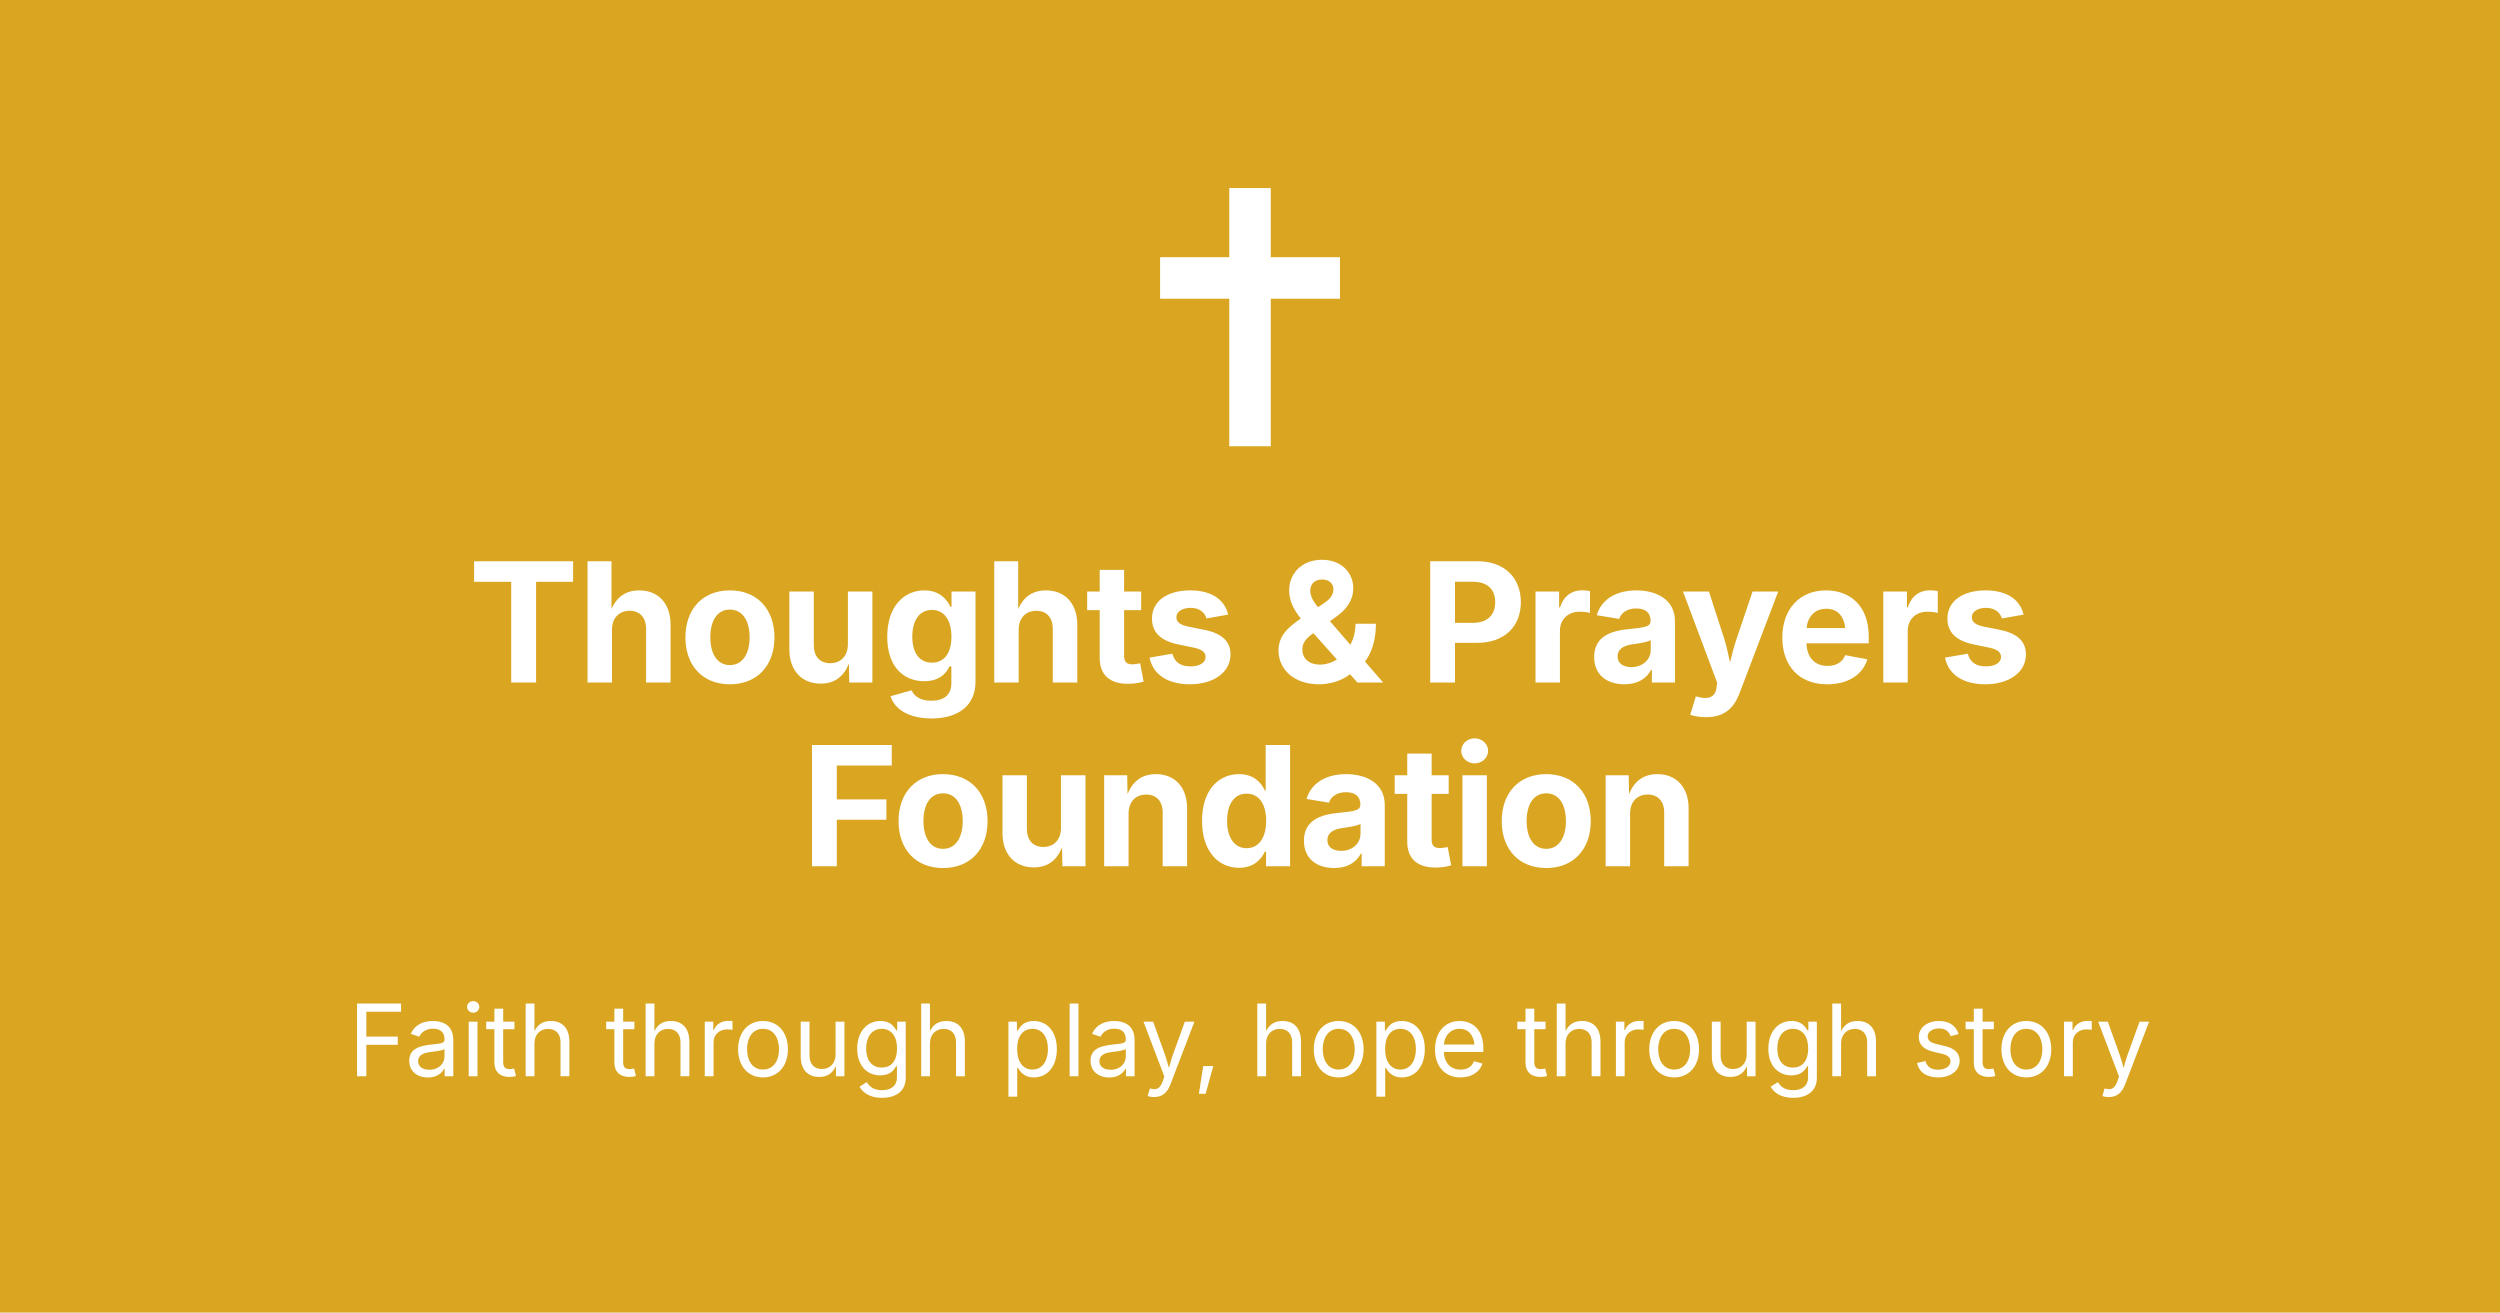
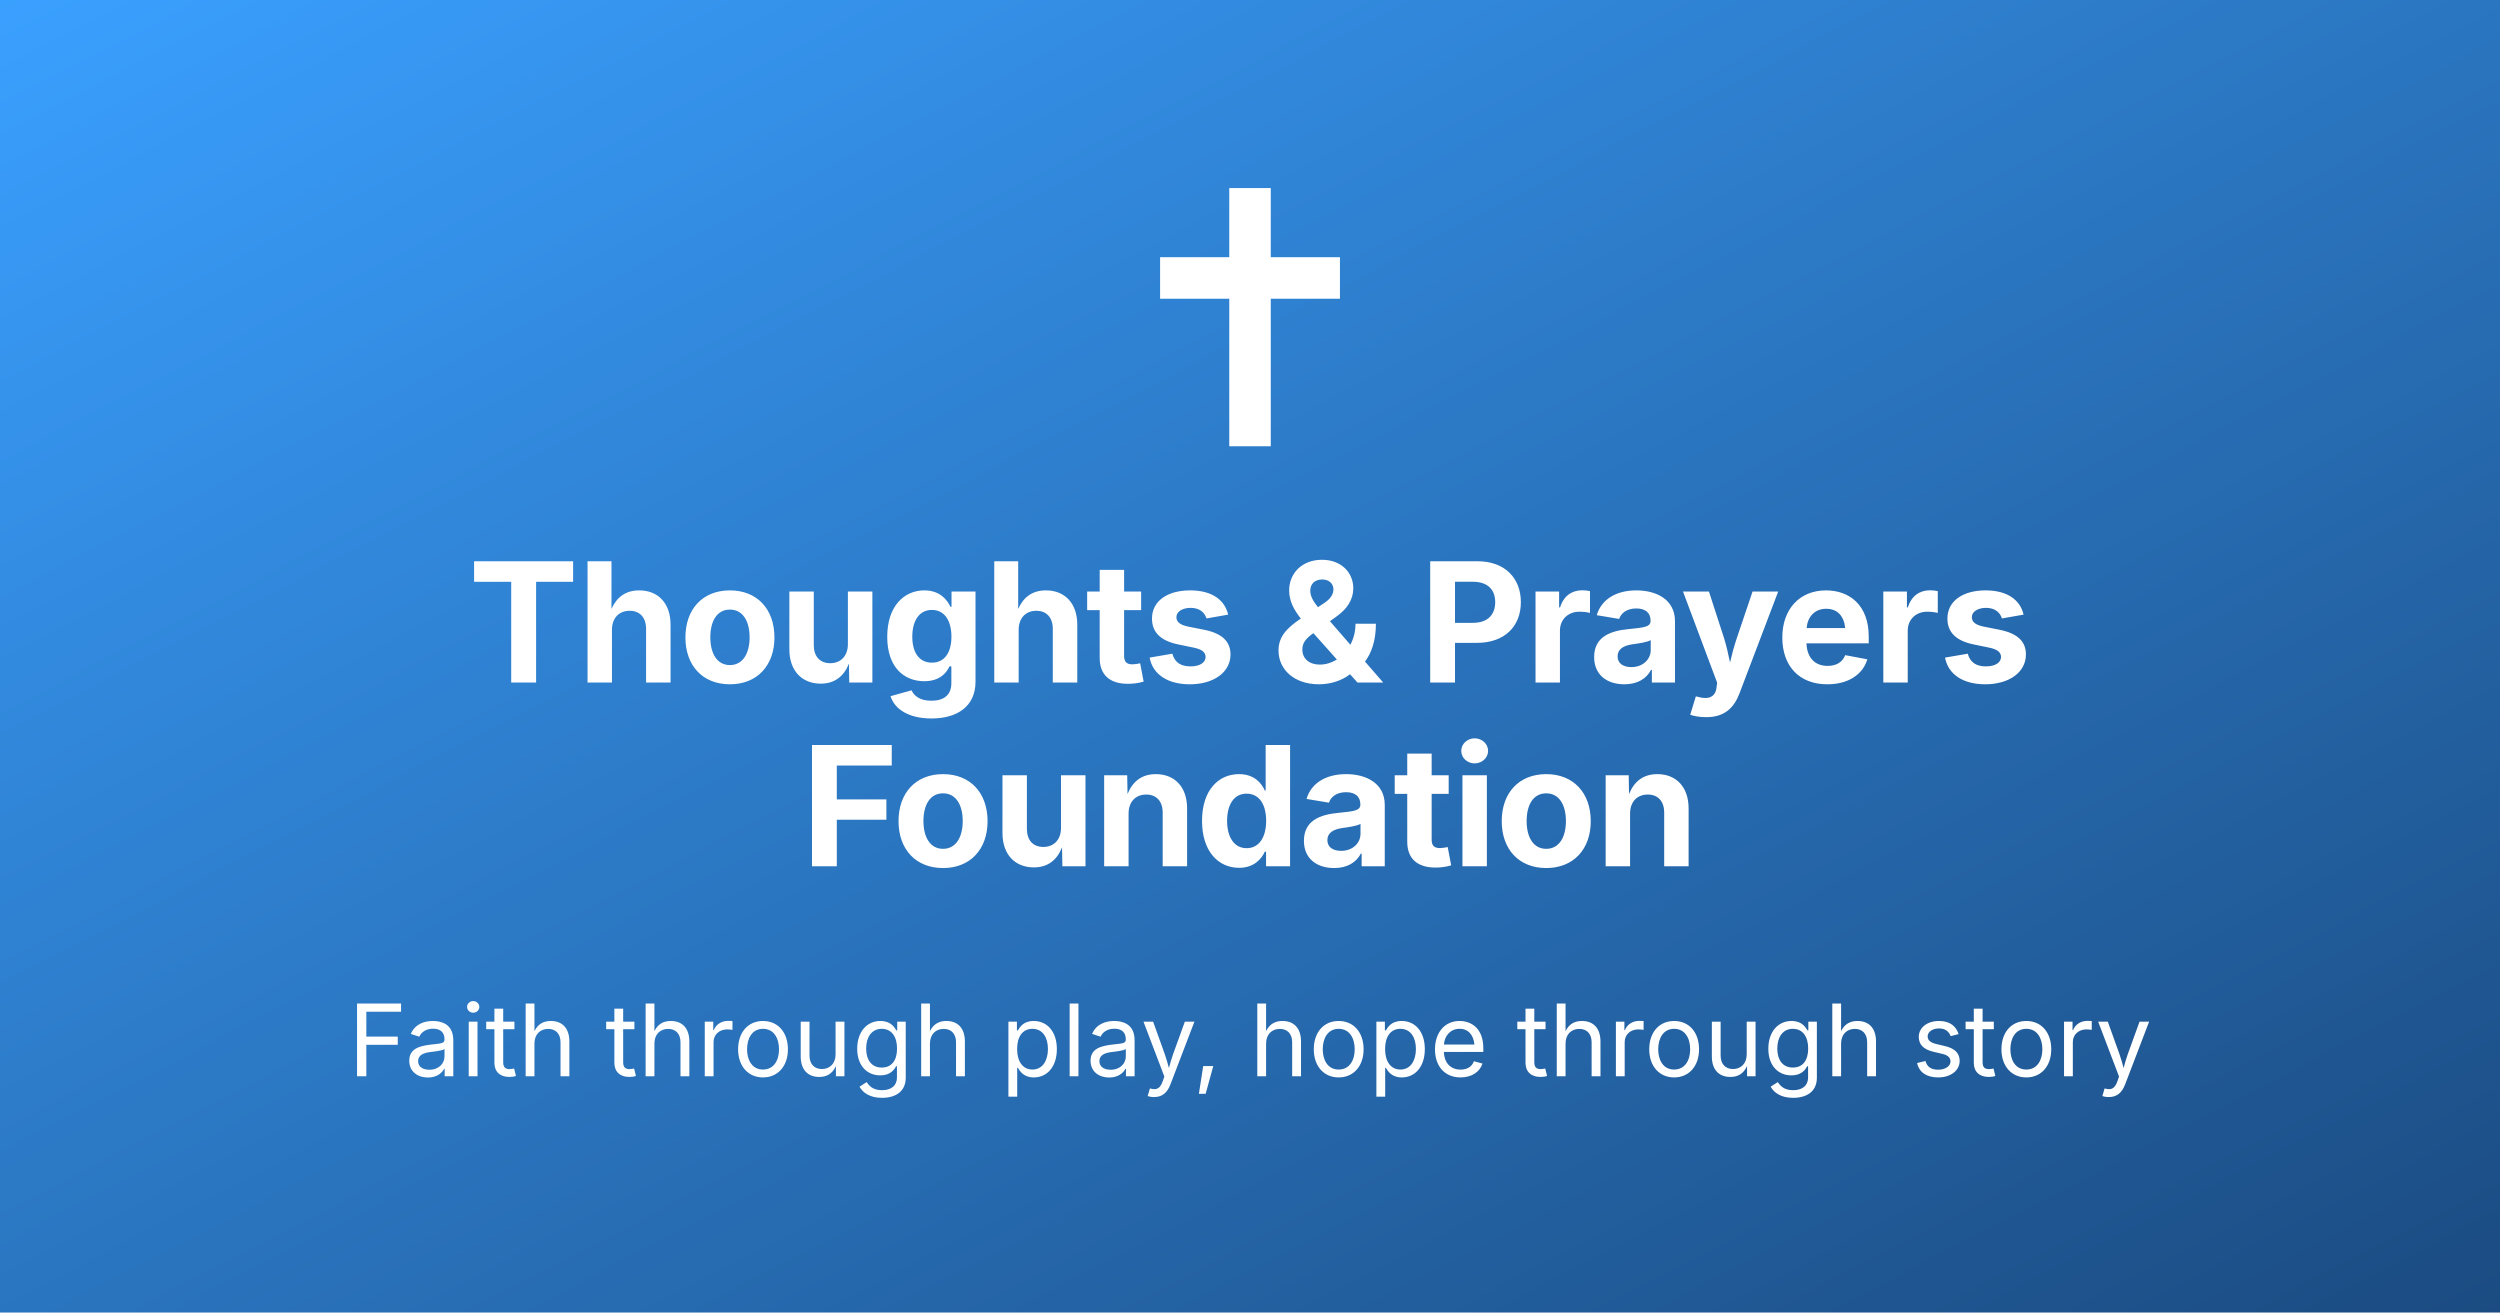
<svg xmlns="http://www.w3.org/2000/svg" width="1200" height="630">
-   <rect width="1200" height="630" fill="#DAA520" />
+   <defs>
+     <linearGradient id="og-gradient" x1="0%" y1="0%" x2="100%" y2="100%">
+       <stop offset="0%" stop-color="#3AA0FF" />
+       <stop offset="100%" stop-color="#1B4B81" />
+     </linearGradient>
+   </defs>
+   <rect width="1200" height="630" fill="url(#og-gradient)" />
  <text x="50%" y="34%" text-anchor="middle" fill="#ffffff" font-family="Inter, sans-serif" font-size="170" font-weight="700">✝</text>
  <text x="50%" y="52%" text-anchor="middle" fill="#ffffff" font-family="Inter, sans-serif" font-size="80" font-weight="700" letter-spacing="-1">
    Thoughts &amp; Prayers
  </text>
  <text x="50%" y="66%" text-anchor="middle" fill="#ffffff" font-family="Inter, sans-serif" font-size="80" font-weight="700" letter-spacing="-1">
    Foundation
  </text>
  <text x="50%" y="82%" text-anchor="middle" fill="#ffffff" font-family="Inter, sans-serif" font-size="48" font-weight="400">
    Faith through play, hope through story
  </text>
</svg>
